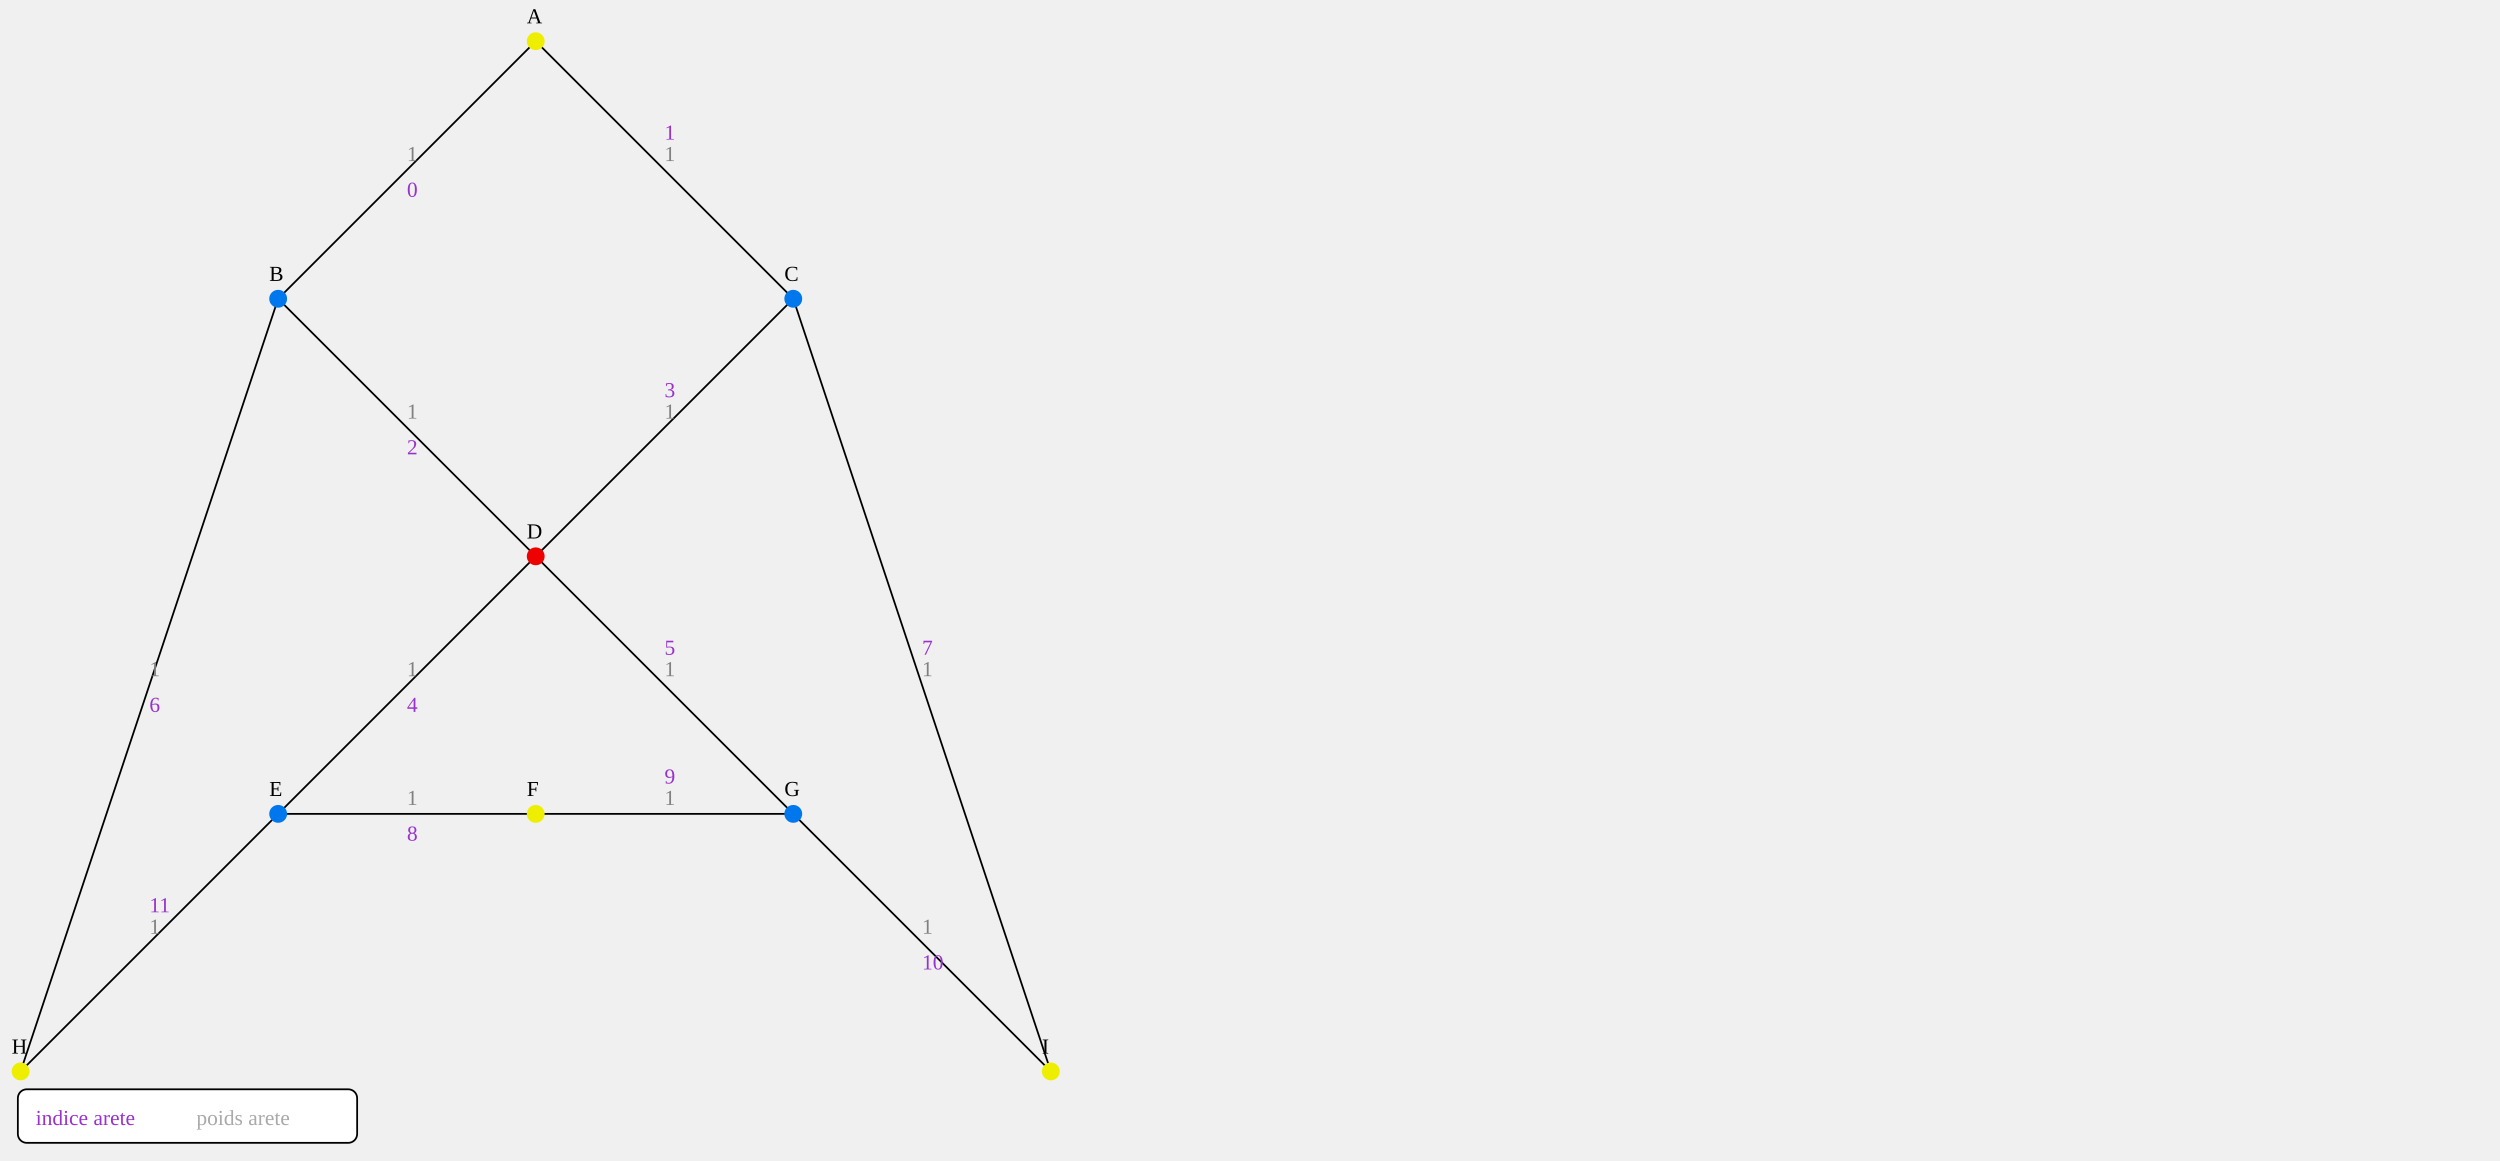
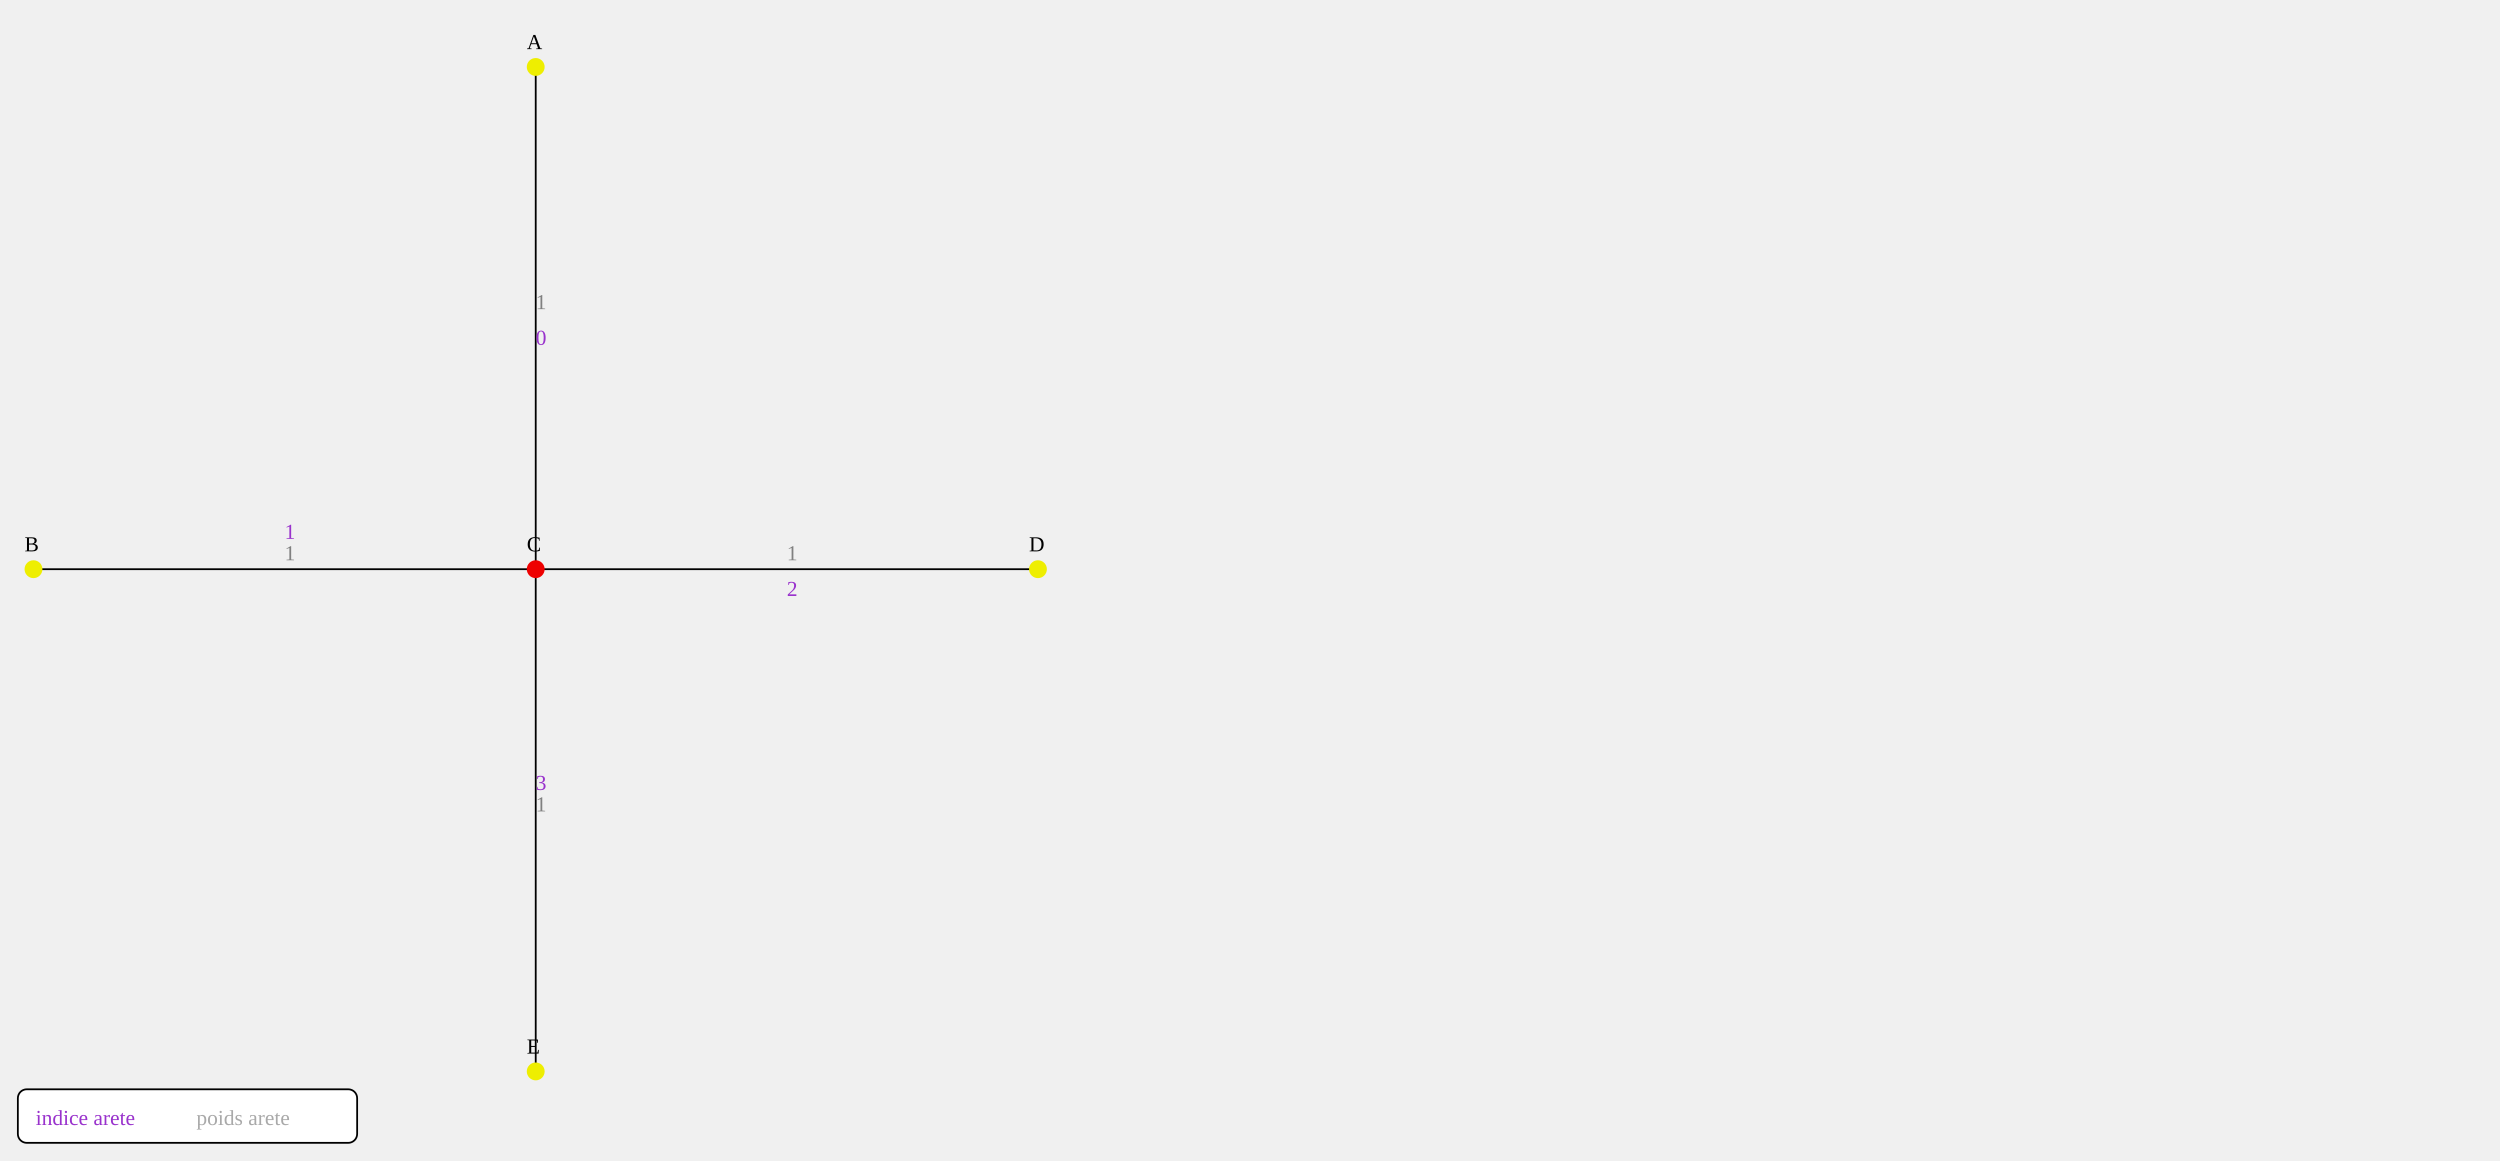
<svg xmlns="http://www.w3.org/2000/svg" version="1.1" width="1400" height="650">
-   <line x1="300" y1="23.077" x2="155.769" y2="167.308" stroke="black" />
-   <text x="227.885" y="110.192" fill="darkorchid">0</text>
-   <text x="227.885" y="90.192" fill="grey">1</text>
-   <line x1="300" y1="23.077" x2="444.231" y2="167.308" stroke="black" />
-   <text x="372.115" y="78.192" fill="darkorchid">1</text>
-   <text x="372.115" y="90.192" fill="grey">1</text>
-   <line x1="155.769" y1="167.308" x2="300" y2="311.538" stroke="black" />
-   <text x="227.885" y="254.423" fill="darkorchid">2</text>
-   <text x="227.885" y="234.423" fill="grey">1</text>
-   <line x1="444.231" y1="167.308" x2="300" y2="311.538" stroke="black" />
-   <text x="372.115" y="222.423" fill="darkorchid">3</text>
-   <text x="372.115" y="234.423" fill="grey">1</text>
-   <line x1="300" y1="311.538" x2="155.769" y2="455.769" stroke="black" />
-   <text x="227.885" y="398.654" fill="darkorchid">4</text>
-   <text x="227.885" y="378.654" fill="grey">1</text>
-   <line x1="300" y1="311.538" x2="444.231" y2="455.769" stroke="black" />
-   <text x="372.115" y="366.654" fill="darkorchid">5</text>
-   <text x="372.115" y="378.654" fill="grey">1</text>
-   <line x1="155.769" y1="167.308" x2="11.539" y2="600" stroke="black" />
-   <text x="83.654" y="398.654" fill="darkorchid">6</text>
-   <text x="83.654" y="378.654" fill="grey">1</text>
-   <line x1="444.231" y1="167.308" x2="588.462" y2="600" stroke="black" />
-   <text x="516.346" y="366.654" fill="darkorchid">7</text>
-   <text x="516.346" y="378.654" fill="grey">1</text>
-   <line x1="155.769" y1="455.769" x2="300" y2="455.769" stroke="black" />
-   <text x="227.885" y="470.769" fill="darkorchid">8</text>
-   <text x="227.885" y="450.769" fill="grey">1</text>
-   <line x1="300" y1="455.769" x2="444.231" y2="455.769" stroke="black" />
-   <text x="372.115" y="438.769" fill="darkorchid">9</text>
-   <text x="372.115" y="450.769" fill="grey">1</text>
-   <line x1="444.231" y1="455.769" x2="588.462" y2="600" stroke="black" />
-   <text x="516.346" y="542.885" fill="darkorchid">10</text>
-   <text x="516.346" y="522.885" fill="grey">1</text>
-   <line x1="155.769" y1="455.769" x2="11.539" y2="600" stroke="black" />
-   <text x="83.654" y="510.885" fill="darkorchid">11</text>
-   <text x="83.654" y="522.885" fill="grey">1</text>
-   <circle cx="300" cy="23.077" r="5" fill="rgb(238,238,1)" />
-   <text x="295" y="13.077" fill="black">A</text>
-   <circle cx="155.769" cy="167.308" r="5" fill="rgb(1,119,238)" />
-   <text x="150.769" y="157.308" fill="black">B</text>
-   <circle cx="444.231" cy="167.308" r="5" fill="rgb(1,119,238)" />
-   <text x="439.231" y="157.308" fill="black">C</text>
-   <circle cx="300" cy="311.538" r="5" fill="rgb(238,1,1)" />
-   <text x="295" y="301.538" fill="black">D</text>
-   <circle cx="155.769" cy="455.769" r="5" fill="rgb(1,119,238)" />
-   <text x="150.769" y="445.769" fill="black">E</text>
-   <circle cx="300" cy="455.769" r="5" fill="rgb(238,238,1)" />
-   <text x="295" y="445.769" fill="black">F</text>
-   <circle cx="444.231" cy="455.769" r="5" fill="rgb(1,119,238)" />
-   <text x="439.231" y="445.769" fill="black">G</text>
-   <circle cx="11.539" cy="600" r="5" fill="rgb(238,238,1)" />
-   <text x="6.538" y="590" fill="black">H</text>
-   <circle cx="588.462" cy="600" r="5" fill="rgb(238,238,1)" />
-   <text x="583.462" y="590" fill="black">I</text>
+   <line x1="300" y1="37.5" x2="300" y2="318.75" stroke="black" />
+   <text x="300" y="193.125" fill="darkorchid">0</text>
+   <text x="300" y="173.125" fill="grey">1</text>
+   <line x1="18.75" y1="318.75" x2="300" y2="318.75" stroke="black" />
+   <text x="159.375" y="301.75" fill="darkorchid">1</text>
+   <text x="159.375" y="313.75" fill="grey">1</text>
+   <line x1="300" y1="318.75" x2="581.25" y2="318.75" stroke="black" />
+   <text x="440.625" y="333.75" fill="darkorchid">2</text>
+   <text x="440.625" y="313.75" fill="grey">1</text>
+   <line x1="300" y1="318.75" x2="300" y2="600" stroke="black" />
+   <text x="300" y="442.375" fill="darkorchid">3</text>
+   <text x="300" y="454.375" fill="grey">1</text>
+   <circle cx="300" cy="37.5" r="5" fill="rgb(238,238,1)" />
+   <text x="295" y="27.5" fill="black">A</text>
+   <circle cx="18.75" cy="318.75" r="5" fill="rgb(238,238,1)" />
+   <text x="13.75" y="308.75" fill="black">B</text>
+   <circle cx="300" cy="318.75" r="5" fill="rgb(238,1,1)" />
+   <text x="295" y="308.75" fill="black">C</text>
+   <circle cx="581.25" cy="318.75" r="5" fill="rgb(238,238,1)" />
+   <text x="576.25" y="308.75" fill="black">D</text>
+   <circle cx="300" cy="600" r="5" fill="rgb(238,238,1)" />
+   <text x="295" y="590" fill="black">E</text>
  <rect x="10" y="610" width="190" height="30" rx="5" ry="5" fill="white" stroke="black" stroke-width="1px" />
  <text x="20" y="630" fill="darkorchid">indice arete</text>
  <text x="110" y="630" fill="darkgrey">poids arete</text>
</svg>
